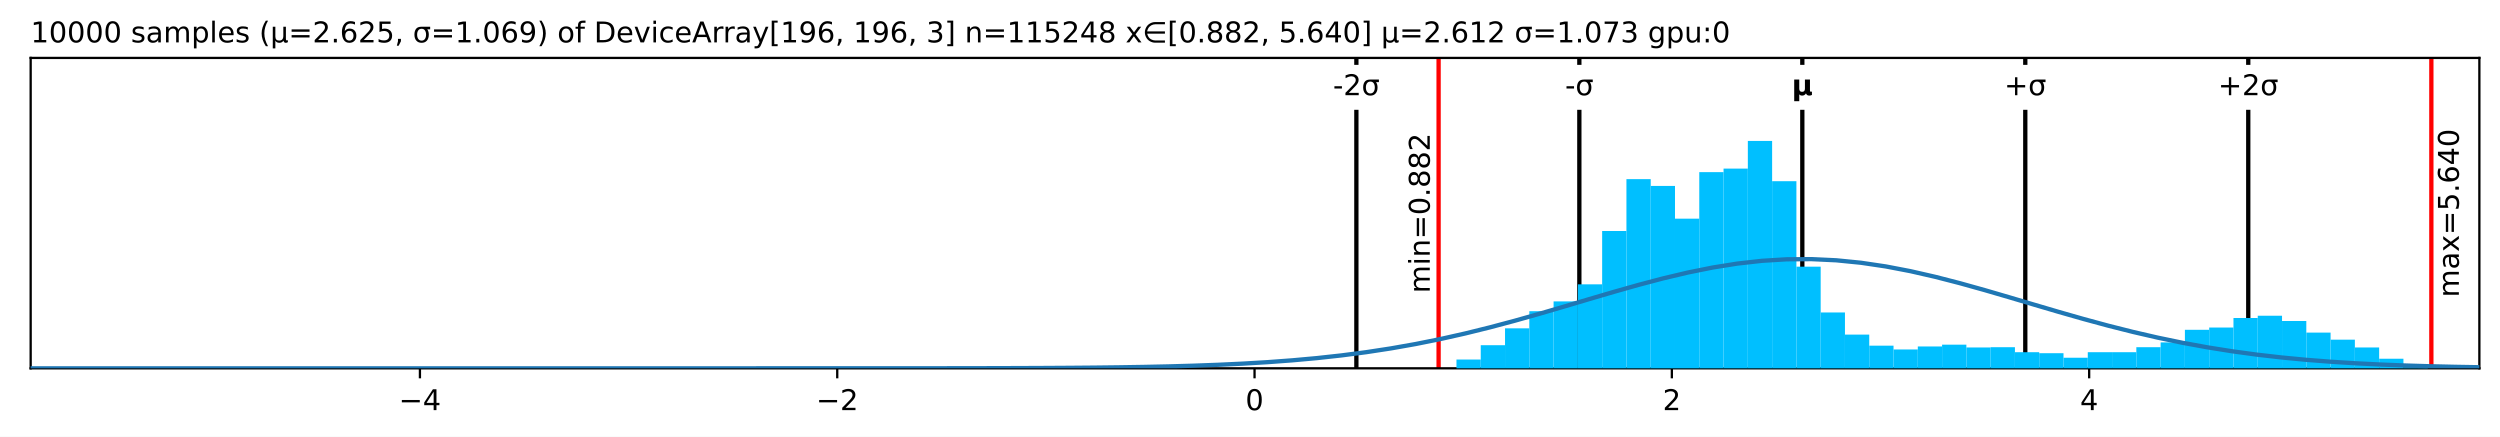
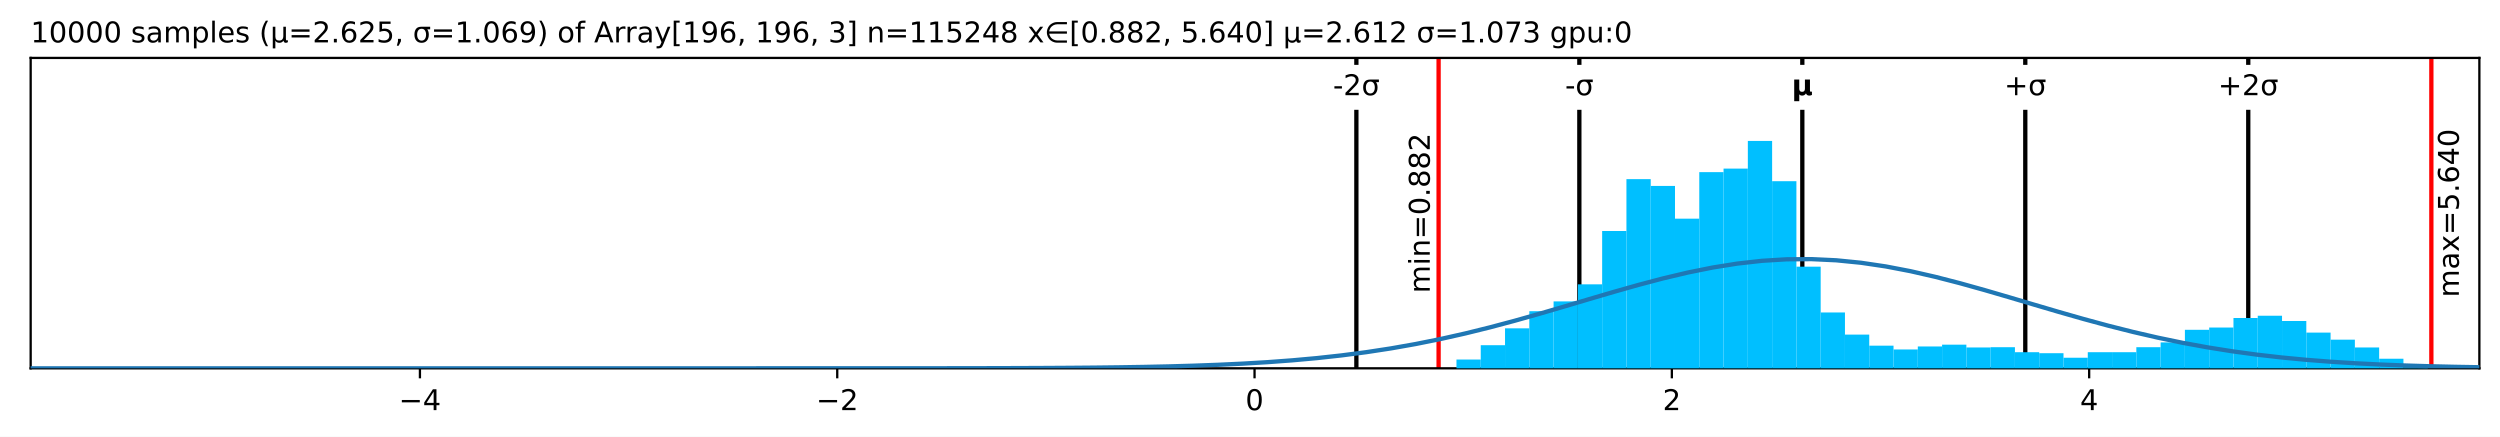
<svg xmlns="http://www.w3.org/2000/svg" xmlns:xlink="http://www.w3.org/1999/xlink" width="872.4pt" height="152.406pt" viewBox="0 0 872.4 152.406" version="1.1">
  <defs>
    <style type="text/css">*{stroke-linejoin: round; stroke-linecap: butt}</style>
  </defs>
  <g id="figure_1">
    <g id="patch_1">
      <path d="M 0 152.406  L 872.4 152.406  L 872.4 0  L 0 0  z " style="fill: #ffffff" />
    </g>
    <g id="axes_1">
      <g id="patch_2">
        <path d="M 10.7 128.528  L 865.2 128.528  L 865.2 20.214  L 10.7 20.214  z " style="fill: #ffffff" />
      </g>
      <g id="matplotlib.axis_1">
        <g id="xtick_1">
          <g id="line2d_1">
            <defs>
              <path id="m8f1de1206a" d="M 0 0  L 0 3.5  " style="stroke: #000000; stroke-width: 0.8" />
            </defs>
            <g>
              <use xlink:href="#m8f1de1206a" x="146.538" y="128.528" style="stroke: #000000; stroke-width: 0.8" />
            </g>
          </g>
          <g id="text_1">
            <g transform="translate(139.1668 143.1266) scale(0.1 -0.1)">
              <defs>
                <path id="DejaVuSans-2212" d="M 678 2272  L 4684 2272  L 4684 1741  L 678 1741  L 678 2272  z " transform="scale(0.015625)" />
                <path id="DejaVuSans-34" d="M 2419 4116  L 825 1625  L 2419 1625  L 2419 4116  z M 2253 4666  L 3047 4666  L 3047 1625  L 3713 1625  L 3713 1100  L 3047 1100  L 3047 0  L 2419 0  L 2419 1100  L 313 1100  L 313 1709  L 2253 4666  z " transform="scale(0.015625)" />
              </defs>
              <use xlink:href="#DejaVuSans-2212" />
              <use xlink:href="#DejaVuSans-34" x="83.789" />
            </g>
          </g>
        </g>
        <g id="xtick_2">
          <g id="line2d_2">
            <g>
              <use xlink:href="#m8f1de1206a" x="292.162" y="128.528" style="stroke: #000000; stroke-width: 0.8" />
            </g>
          </g>
          <g id="text_2">
            <g transform="translate(284.7906 143.1266) scale(0.1 -0.1)">
              <defs>
                <path id="DejaVuSans-32" d="M 1228 531  L 3431 531  L 3431 0  L 469 0  L 469 531  Q 828 903 1448 1529  Q 2069 2156 2228 2338  Q 2531 2678 2651 2914  Q 2772 3150 2772 3378  Q 2772 3750 2511 3984  Q 2250 4219 1831 4219  Q 1534 4219 1204 4116  Q 875 4013 500 3803  L 500 4441  Q 881 4594 1212 4672  Q 1544 4750 1819 4750  Q 2544 4750 2975 4387  Q 3406 4025 3406 3419  Q 3406 3131 3298 2873  Q 3191 2616 2906 2266  Q 2828 2175 2409 1742  Q 1991 1309 1228 531  z " transform="scale(0.015625)" />
              </defs>
              <use xlink:href="#DejaVuSans-2212" />
              <use xlink:href="#DejaVuSans-32" x="83.789" />
            </g>
          </g>
        </g>
        <g id="xtick_3">
          <g id="line2d_3">
            <g>
              <use xlink:href="#m8f1de1206a" x="437.785" y="128.528" style="stroke: #000000; stroke-width: 0.8" />
            </g>
          </g>
          <g id="text_3">
            <g transform="translate(434.6042 143.1266) scale(0.1 -0.1)">
              <defs>
                <path id="DejaVuSans-30" d="M 2034 4250  Q 1547 4250 1301 3770  Q 1056 3291 1056 2328  Q 1056 1369 1301 889  Q 1547 409 2034 409  Q 2525 409 2770 889  Q 3016 1369 3016 2328  Q 3016 3291 2770 3770  Q 2525 4250 2034 4250  z M 2034 4750  Q 2819 4750 3233 4129  Q 3647 3509 3647 2328  Q 3647 1150 3233 529  Q 2819 -91 2034 -91  Q 1250 -91 836 529  Q 422 1150 422 2328  Q 422 3509 836 4129  Q 1250 4750 2034 4750  z " transform="scale(0.015625)" />
              </defs>
              <use xlink:href="#DejaVuSans-30" />
            </g>
          </g>
        </g>
        <g id="xtick_4">
          <g id="line2d_4">
            <g>
              <use xlink:href="#m8f1de1206a" x="583.409" y="128.528" style="stroke: #000000; stroke-width: 0.8" />
            </g>
          </g>
          <g id="text_4">
            <g transform="translate(580.228 143.1266) scale(0.1 -0.1)">
              <use xlink:href="#DejaVuSans-32" />
            </g>
          </g>
        </g>
        <g id="xtick_5">
          <g id="line2d_5">
            <g>
              <use xlink:href="#m8f1de1206a" x="729.033" y="128.528" style="stroke: #000000; stroke-width: 0.8" />
            </g>
          </g>
          <g id="text_5">
            <g transform="translate(725.8518 143.1266) scale(0.1 -0.1)">
              <use xlink:href="#DejaVuSans-34" />
            </g>
          </g>
        </g>
      </g>
      <g id="matplotlib.axis_2" />
      <g id="line2d_6">
        <path d="M 473.319 128.528  L 473.319 20.214  " clip-path="url(#p793339dd19)" style="fill: none; stroke: #000000; stroke-width: 1.5; stroke-linecap: square" />
      </g>
      <g id="line2d_7">
        <path d="M 551.127 128.528  L 551.127 20.214  " clip-path="url(#p793339dd19)" style="fill: none; stroke: #000000; stroke-width: 1.5; stroke-linecap: square" />
      </g>
      <g id="line2d_8">
        <path d="M 628.935 128.528  L 628.935 20.214  " clip-path="url(#p793339dd19)" style="fill: none; stroke: #000000; stroke-width: 1.5; stroke-linecap: square" />
      </g>
      <g id="line2d_9">
        <path d="M 706.743 128.528  L 706.743 20.214  " clip-path="url(#p793339dd19)" style="fill: none; stroke: #000000; stroke-width: 1.5; stroke-linecap: square" />
      </g>
      <g id="line2d_10">
        <path d="M 784.551 128.528  L 784.551 20.214  " clip-path="url(#p793339dd19)" style="fill: none; stroke: #000000; stroke-width: 1.5; stroke-linecap: square" />
      </g>
      <g id="line2d_11">
        <path d="M 502.013 128.528  L 502.013 20.214  " clip-path="url(#p793339dd19)" style="fill: none; stroke: #ff0000; stroke-width: 1.5; stroke-linecap: square" />
      </g>
      <g id="line2d_12">
        <path d="M 848.445 128.528  L 848.445 20.214  " clip-path="url(#p793339dd19)" style="fill: none; stroke: #ff0000; stroke-width: 1.5; stroke-linecap: square" />
      </g>
      <g id="patch_3">
        <path d="M 10.7 128.528  L 10.7 20.214  " style="fill: none; stroke: #000000; stroke-width: 0.8; stroke-linejoin: miter; stroke-linecap: square" />
      </g>
      <g id="patch_4">
        <path d="M 865.2 128.528  L 865.2 20.214  " style="fill: none; stroke: #000000; stroke-width: 0.8; stroke-linejoin: miter; stroke-linecap: square" />
      </g>
      <g id="patch_5">
        <path d="M 10.7 128.528  L 865.2 128.528  " style="fill: none; stroke: #000000; stroke-width: 0.8; stroke-linejoin: miter; stroke-linecap: square" />
      </g>
      <g id="patch_6">
        <path d="M 10.7 20.214  L 865.2 20.214  " style="fill: none; stroke: #000000; stroke-width: 0.8; stroke-linejoin: miter; stroke-linecap: square" />
      </g>
      <g id="text_6">
        <g id="patch_7">
          <path d="M 501.013 102.303  L 501.013 46.439  Q 501.013 46.439 501.013 46.439  L 491.334 46.439  Q 491.334 46.439 491.334 46.439  L 491.334 102.303  Q 491.334 102.303 491.334 102.303  L 501.013 102.303  Q 501.013 102.303 501.013 102.303  z " style="fill: #ffffff" />
        </g>
        <g transform="translate(498.9329 102.3032) rotate(-90) scale(0.1 -0.1)">
          <defs>
            <path id="DejaVuSans-6d" d="M 3328 2828  Q 3544 3216 3844 3400  Q 4144 3584 4550 3584  Q 5097 3584 5394 3201  Q 5691 2819 5691 2113  L 5691 0  L 5113 0  L 5113 2094  Q 5113 2597 4934 2840  Q 4756 3084 4391 3084  Q 3944 3084 3684 2787  Q 3425 2491 3425 1978  L 3425 0  L 2847 0  L 2847 2094  Q 2847 2600 2669 2842  Q 2491 3084 2119 3084  Q 1678 3084 1418 2786  Q 1159 2488 1159 1978  L 1159 0  L 581 0  L 581 3500  L 1159 3500  L 1159 2956  Q 1356 3278 1631 3431  Q 1906 3584 2284 3584  Q 2666 3584 2933 3390  Q 3200 3197 3328 2828  z " transform="scale(0.015625)" />
            <path id="DejaVuSans-69" d="M 603 3500  L 1178 3500  L 1178 0  L 603 0  L 603 3500  z M 603 4863  L 1178 4863  L 1178 4134  L 603 4134  L 603 4863  z " transform="scale(0.015625)" />
            <path id="DejaVuSans-6e" d="M 3513 2113  L 3513 0  L 2938 0  L 2938 2094  Q 2938 2591 2744 2837  Q 2550 3084 2163 3084  Q 1697 3084 1428 2787  Q 1159 2491 1159 1978  L 1159 0  L 581 0  L 581 3500  L 1159 3500  L 1159 2956  Q 1366 3272 1645 3428  Q 1925 3584 2291 3584  Q 2894 3584 3203 3211  Q 3513 2838 3513 2113  z " transform="scale(0.015625)" />
            <path id="DejaVuSans-3d" d="M 678 2906  L 4684 2906  L 4684 2381  L 678 2381  L 678 2906  z M 678 1631  L 4684 1631  L 4684 1100  L 678 1100  L 678 1631  z " transform="scale(0.015625)" />
            <path id="DejaVuSans-2e" d="M 684 794  L 1344 794  L 1344 0  L 684 0  L 684 794  z " transform="scale(0.015625)" />
            <path id="DejaVuSans-38" d="M 2034 2216  Q 1584 2216 1326 1975  Q 1069 1734 1069 1313  Q 1069 891 1326 650  Q 1584 409 2034 409  Q 2484 409 2743 651  Q 3003 894 3003 1313  Q 3003 1734 2745 1975  Q 2488 2216 2034 2216  z M 1403 2484  Q 997 2584 770 2862  Q 544 3141 544 3541  Q 544 4100 942 4425  Q 1341 4750 2034 4750  Q 2731 4750 3128 4425  Q 3525 4100 3525 3541  Q 3525 3141 3298 2862  Q 3072 2584 2669 2484  Q 3125 2378 3379 2068  Q 3634 1759 3634 1313  Q 3634 634 3220 271  Q 2806 -91 2034 -91  Q 1263 -91 848 271  Q 434 634 434 1313  Q 434 1759 690 2068  Q 947 2378 1403 2484  z M 1172 3481  Q 1172 3119 1398 2916  Q 1625 2713 2034 2713  Q 2441 2713 2670 2916  Q 2900 3119 2900 3481  Q 2900 3844 2670 4047  Q 2441 4250 2034 4250  Q 1625 4250 1398 4047  Q 1172 3844 1172 3481  z " transform="scale(0.015625)" />
          </defs>
          <use xlink:href="#DejaVuSans-6d" />
          <use xlink:href="#DejaVuSans-69" x="97.412" />
          <use xlink:href="#DejaVuSans-6e" x="125.195" />
          <use xlink:href="#DejaVuSans-3d" x="188.574" />
          <use xlink:href="#DejaVuSans-30" x="272.363" />
          <use xlink:href="#DejaVuSans-2e" x="335.986" />
          <use xlink:href="#DejaVuSans-38" x="367.773" />
          <use xlink:href="#DejaVuSans-38" x="431.396" />
          <use xlink:href="#DejaVuSans-32" x="495.02" />
        </g>
      </g>
      <g id="text_7">
        <g id="patch_8">
          <path d="M 860.123 103.769  L 860.123 44.973  Q 860.123 44.973 860.123 44.973  L 850.445 44.973  Q 850.445 44.973 850.445 44.973  L 850.445 103.769  Q 850.445 103.769 850.445 103.769  L 860.123 103.769  Q 860.123 103.769 860.123 103.769  z " style="fill: #ffffff" />
        </g>
        <g transform="translate(858.0431 103.7688) rotate(-90) scale(0.1 -0.1)">
          <defs>
            <path id="DejaVuSans-61" d="M 2194 1759  Q 1497 1759 1228 1600  Q 959 1441 959 1056  Q 959 750 1161 570  Q 1363 391 1709 391  Q 2188 391 2477 730  Q 2766 1069 2766 1631  L 2766 1759  L 2194 1759  z M 3341 1997  L 3341 0  L 2766 0  L 2766 531  Q 2569 213 2275 61  Q 1981 -91 1556 -91  Q 1019 -91 701 211  Q 384 513 384 1019  Q 384 1609 779 1909  Q 1175 2209 1959 2209  L 2766 2209  L 2766 2266  Q 2766 2663 2505 2880  Q 2244 3097 1772 3097  Q 1472 3097 1187 3025  Q 903 2953 641 2809  L 641 3341  Q 956 3463 1253 3523  Q 1550 3584 1831 3584  Q 2591 3584 2966 3190  Q 3341 2797 3341 1997  z " transform="scale(0.015625)" />
            <path id="DejaVuSans-78" d="M 3513 3500  L 2247 1797  L 3578 0  L 2900 0  L 1881 1375  L 863 0  L 184 0  L 1544 1831  L 300 3500  L 978 3500  L 1906 2253  L 2834 3500  L 3513 3500  z " transform="scale(0.015625)" />
            <path id="DejaVuSans-35" d="M 691 4666  L 3169 4666  L 3169 4134  L 1269 4134  L 1269 2991  Q 1406 3038 1543 3061  Q 1681 3084 1819 3084  Q 2600 3084 3056 2656  Q 3513 2228 3513 1497  Q 3513 744 3044 326  Q 2575 -91 1722 -91  Q 1428 -91 1123 -41  Q 819 9 494 109  L 494 744  Q 775 591 1075 516  Q 1375 441 1709 441  Q 2250 441 2565 725  Q 2881 1009 2881 1497  Q 2881 1984 2565 2268  Q 2250 2553 1709 2553  Q 1456 2553 1204 2497  Q 953 2441 691 2322  L 691 4666  z " transform="scale(0.015625)" />
            <path id="DejaVuSans-36" d="M 2113 2584  Q 1688 2584 1439 2293  Q 1191 2003 1191 1497  Q 1191 994 1439 701  Q 1688 409 2113 409  Q 2538 409 2786 701  Q 3034 994 3034 1497  Q 3034 2003 2786 2293  Q 2538 2584 2113 2584  z M 3366 4563  L 3366 3988  Q 3128 4100 2886 4159  Q 2644 4219 2406 4219  Q 1781 4219 1451 3797  Q 1122 3375 1075 2522  Q 1259 2794 1537 2939  Q 1816 3084 2150 3084  Q 2853 3084 3261 2657  Q 3669 2231 3669 1497  Q 3669 778 3244 343  Q 2819 -91 2113 -91  Q 1303 -91 875 529  Q 447 1150 447 2328  Q 447 3434 972 4092  Q 1497 4750 2381 4750  Q 2619 4750 2861 4703  Q 3103 4656 3366 4563  z " transform="scale(0.015625)" />
          </defs>
          <use xlink:href="#DejaVuSans-6d" />
          <use xlink:href="#DejaVuSans-61" x="97.412" />
          <use xlink:href="#DejaVuSans-78" x="158.691" />
          <use xlink:href="#DejaVuSans-3d" x="217.871" />
          <use xlink:href="#DejaVuSans-35" x="301.66" />
          <use xlink:href="#DejaVuSans-2e" x="365.283" />
          <use xlink:href="#DejaVuSans-36" x="397.07" />
          <use xlink:href="#DejaVuSans-34" x="460.693" />
          <use xlink:href="#DejaVuSans-30" x="524.316" />
        </g>
      </g>
      <g id="text_8">
        <g transform="translate(10.7 14.79844) scale(0.1 -0.1)">
          <defs>
            <path id="DejaVuSans-31" d="M 794 531  L 1825 531  L 1825 4091  L 703 3866  L 703 4441  L 1819 4666  L 2450 4666  L 2450 531  L 3481 531  L 3481 0  L 794 0  L 794 531  z " transform="scale(0.015625)" />
            <path id="DejaVuSans-20" transform="scale(0.015625)" />
            <path id="DejaVuSans-73" d="M 2834 3397  L 2834 2853  Q 2591 2978 2328 3040  Q 2066 3103 1784 3103  Q 1356 3103 1142 2972  Q 928 2841 928 2578  Q 928 2378 1081 2264  Q 1234 2150 1697 2047  L 1894 2003  Q 2506 1872 2764 1633  Q 3022 1394 3022 966  Q 3022 478 2636 193  Q 2250 -91 1575 -91  Q 1294 -91 989 -36  Q 684 19 347 128  L 347 722  Q 666 556 975 473  Q 1284 391 1588 391  Q 1994 391 2212 530  Q 2431 669 2431 922  Q 2431 1156 2273 1281  Q 2116 1406 1581 1522  L 1381 1569  Q 847 1681 609 1914  Q 372 2147 372 2553  Q 372 3047 722 3315  Q 1072 3584 1716 3584  Q 2034 3584 2315 3537  Q 2597 3491 2834 3397  z " transform="scale(0.015625)" />
            <path id="DejaVuSans-70" d="M 1159 525  L 1159 -1331  L 581 -1331  L 581 3500  L 1159 3500  L 1159 2969  Q 1341 3281 1617 3432  Q 1894 3584 2278 3584  Q 2916 3584 3314 3078  Q 3713 2572 3713 1747  Q 3713 922 3314 415  Q 2916 -91 2278 -91  Q 1894 -91 1617 61  Q 1341 213 1159 525  z M 3116 1747  Q 3116 2381 2855 2742  Q 2594 3103 2138 3103  Q 1681 3103 1420 2742  Q 1159 2381 1159 1747  Q 1159 1113 1420 752  Q 1681 391 2138 391  Q 2594 391 2855 752  Q 3116 1113 3116 1747  z " transform="scale(0.015625)" />
            <path id="DejaVuSans-6c" d="M 603 4863  L 1178 4863  L 1178 0  L 603 0  L 603 4863  z " transform="scale(0.015625)" />
            <path id="DejaVuSans-65" d="M 3597 1894  L 3597 1613  L 953 1613  Q 991 1019 1311 708  Q 1631 397 2203 397  Q 2534 397 2845 478  Q 3156 559 3463 722  L 3463 178  Q 3153 47 2828 -22  Q 2503 -91 2169 -91  Q 1331 -91 842 396  Q 353 884 353 1716  Q 353 2575 817 3079  Q 1281 3584 2069 3584  Q 2775 3584 3186 3129  Q 3597 2675 3597 1894  z M 3022 2063  Q 3016 2534 2758 2815  Q 2500 3097 2075 3097  Q 1594 3097 1305 2825  Q 1016 2553 972 2059  L 3022 2063  z " transform="scale(0.015625)" />
            <path id="DejaVuSans-28" d="M 1984 4856  Q 1566 4138 1362 3434  Q 1159 2731 1159 2009  Q 1159 1288 1364 580  Q 1569 -128 1984 -844  L 1484 -844  Q 1016 -109 783 600  Q 550 1309 550 2009  Q 550 2706 781 3412  Q 1013 4119 1484 4856  L 1984 4856  z " transform="scale(0.015625)" />
            <path id="DejaVuSans-3bc" d="M 544 -1331  L 544 3500  L 1119 3500  L 1119 1325  Q 1119 872 1334 640  Q 1550 409 1972 409  Q 2434 409 2667 671  Q 2900 934 2900 1459  L 2900 3500  L 3475 3500  L 3475 806  Q 3475 619 3529 530  Q 3584 441 3700 441  Q 3728 441 3778 458  Q 3828 475 3916 513  L 3916 50  Q 3788 -22 3673 -56  Q 3559 -91 3450 -91  Q 3234 -91 3106 31  Q 2978 153 2931 403  Q 2775 156 2548 32  Q 2322 -91 2016 -91  Q 1697 -91 1473 31  Q 1250 153 1119 397  L 1119 -1331  L 544 -1331  z " transform="scale(0.015625)" />
            <path id="DejaVuSans-2c" d="M 750 794  L 1409 794  L 1409 256  L 897 -744  L 494 -744  L 750 256  L 750 794  z " transform="scale(0.015625)" />
            <path id="DejaVuSans-3c3" d="M 1959 3044  Q 1484 3044 1228 2700  Q 959 2341 959 1747  Q 959 1119 1226 758  Q 1494 397 1959 397  Q 2419 397 2687 759  Q 2956 1122 2956 1747  Q 2956 2319 2688 2700  Q 2441 3044 1959 3044  z M 1959 3500  L 3869 3500  L 3869 2925  L 3225 2925  Q 3566 2438 3566 1747  Q 3566 888 3138 400  Q 2709 -91 1959 -91  Q 1206 -91 781 400  Q 353 888 353 1747  Q 353 2613 781 3097  Q 1134 3500 1959 3500  z " transform="scale(0.015625)" />
            <path id="DejaVuSans-39" d="M 703 97  L 703 672  Q 941 559 1184 500  Q 1428 441 1663 441  Q 2288 441 2617 861  Q 2947 1281 2994 2138  Q 2813 1869 2534 1725  Q 2256 1581 1919 1581  Q 1219 1581 811 2004  Q 403 2428 403 3163  Q 403 3881 828 4315  Q 1253 4750 1959 4750  Q 2769 4750 3195 4129  Q 3622 3509 3622 2328  Q 3622 1225 3098 567  Q 2575 -91 1691 -91  Q 1453 -91 1209 -44  Q 966 3 703 97  z M 1959 2075  Q 2384 2075 2632 2365  Q 2881 2656 2881 3163  Q 2881 3666 2632 3958  Q 2384 4250 1959 4250  Q 1534 4250 1286 3958  Q 1038 3666 1038 3163  Q 1038 2656 1286 2365  Q 1534 2075 1959 2075  z " transform="scale(0.015625)" />
            <path id="DejaVuSans-29" d="M 513 4856  L 1013 4856  Q 1481 4119 1714 3412  Q 1947 2706 1947 2009  Q 1947 1309 1714 600  Q 1481 -109 1013 -844  L 513 -844  Q 928 -128 1133 580  Q 1338 1288 1338 2009  Q 1338 2731 1133 3434  Q 928 4138 513 4856  z " transform="scale(0.015625)" />
            <path id="DejaVuSans-6f" d="M 1959 3097  Q 1497 3097 1228 2736  Q 959 2375 959 1747  Q 959 1119 1226 758  Q 1494 397 1959 397  Q 2419 397 2687 759  Q 2956 1122 2956 1747  Q 2956 2369 2687 2733  Q 2419 3097 1959 3097  z M 1959 3584  Q 2709 3584 3137 3096  Q 3566 2609 3566 1747  Q 3566 888 3137 398  Q 2709 -91 1959 -91  Q 1206 -91 779 398  Q 353 888 353 1747  Q 353 2609 779 3096  Q 1206 3584 1959 3584  z " transform="scale(0.015625)" />
            <path id="DejaVuSans-66" d="M 2375 4863  L 2375 4384  L 1825 4384  Q 1516 4384 1395 4259  Q 1275 4134 1275 3809  L 1275 3500  L 2222 3500  L 2222 3053  L 1275 3053  L 1275 0  L 697 0  L 697 3053  L 147 3053  L 147 3500  L 697 3500  L 697 3744  Q 697 4328 969 4595  Q 1241 4863 1831 4863  L 2375 4863  z " transform="scale(0.015625)" />
-             <path id="DejaVuSans-44" d="M 1259 4147  L 1259 519  L 2022 519  Q 2988 519 3436 956  Q 3884 1394 3884 2338  Q 3884 3275 3436 3711  Q 2988 4147 2022 4147  L 1259 4147  z M 628 4666  L 1925 4666  Q 3281 4666 3915 4102  Q 4550 3538 4550 2338  Q 4550 1131 3912 565  Q 3275 0 1925 0  L 628 0  L 628 4666  z " transform="scale(0.015625)" />
-             <path id="DejaVuSans-76" d="M 191 3500  L 800 3500  L 1894 563  L 2988 3500  L 3597 3500  L 2284 0  L 1503 0  L 191 3500  z " transform="scale(0.015625)" />
-             <path id="DejaVuSans-63" d="M 3122 3366  L 3122 2828  Q 2878 2963 2633 3030  Q 2388 3097 2138 3097  Q 1578 3097 1268 2742  Q 959 2388 959 1747  Q 959 1106 1268 751  Q 1578 397 2138 397  Q 2388 397 2633 464  Q 2878 531 3122 666  L 3122 134  Q 2881 22 2623 -34  Q 2366 -91 2075 -91  Q 1284 -91 818 406  Q 353 903 353 1747  Q 353 2603 823 3093  Q 1294 3584 2113 3584  Q 2378 3584 2631 3529  Q 2884 3475 3122 3366  z " transform="scale(0.015625)" />
            <path id="DejaVuSans-41" d="M 2188 4044  L 1331 1722  L 3047 1722  L 2188 4044  z M 1831 4666  L 2547 4666  L 4325 0  L 3669 0  L 3244 1197  L 1141 1197  L 716 0  L 50 0  L 1831 4666  z " transform="scale(0.015625)" />
            <path id="DejaVuSans-72" d="M 2631 2963  Q 2534 3019 2420 3045  Q 2306 3072 2169 3072  Q 1681 3072 1420 2755  Q 1159 2438 1159 1844  L 1159 0  L 581 0  L 581 3500  L 1159 3500  L 1159 2956  Q 1341 3275 1631 3429  Q 1922 3584 2338 3584  Q 2397 3584 2469 3576  Q 2541 3569 2628 3553  L 2631 2963  z " transform="scale(0.015625)" />
            <path id="DejaVuSans-79" d="M 2059 -325  Q 1816 -950 1584 -1140  Q 1353 -1331 966 -1331  L 506 -1331  L 506 -850  L 844 -850  Q 1081 -850 1212 -737  Q 1344 -625 1503 -206  L 1606 56  L 191 3500  L 800 3500  L 1894 763  L 2988 3500  L 3597 3500  L 2059 -325  z " transform="scale(0.015625)" />
            <path id="DejaVuSans-5b" d="M 550 4863  L 1875 4863  L 1875 4416  L 1125 4416  L 1125 -397  L 1875 -397  L 1875 -844  L 550 -844  L 550 4863  z " transform="scale(0.015625)" />
            <path id="DejaVuSans-33" d="M 2597 2516  Q 3050 2419 3304 2112  Q 3559 1806 3559 1356  Q 3559 666 3084 287  Q 2609 -91 1734 -91  Q 1441 -91 1130 -33  Q 819 25 488 141  L 488 750  Q 750 597 1062 519  Q 1375 441 1716 441  Q 2309 441 2620 675  Q 2931 909 2931 1356  Q 2931 1769 2642 2001  Q 2353 2234 1838 2234  L 1294 2234  L 1294 2753  L 1863 2753  Q 2328 2753 2575 2939  Q 2822 3125 2822 3475  Q 2822 3834 2567 4026  Q 2313 4219 1838 4219  Q 1578 4219 1281 4162  Q 984 4106 628 3988  L 628 4550  Q 988 4650 1302 4700  Q 1616 4750 1894 4750  Q 2613 4750 3031 4423  Q 3450 4097 3450 3541  Q 3450 3153 3228 2886  Q 3006 2619 2597 2516  z " transform="scale(0.015625)" />
            <path id="DejaVuSans-5d" d="M 1947 4863  L 1947 -844  L 622 -844  L 622 -397  L 1369 -397  L 1369 4416  L 622 4416  L 622 4863  L 1947 4863  z " transform="scale(0.015625)" />
            <path id="DejaVuSans-2208" d="M 1072 1959  Q 1094 1728 1291 1353  Q 1522 919 1959 675  Q 2388 438 2850 434  L 5028 434  L 5028 -63  L 2850 -63  Q 2250 -63 1695 246  Q 1141 556 844 1106  Q 547 1656 547 2241  Q 547 2819 844 3369  Q 1141 3919 1695 4231  Q 2250 4544 2850 4544  L 5028 4544  L 5028 4047  L 2850 4047  Q 2388 4044 1959 3803  Q 1525 3556 1291 3125  Q 1091 2750 1063 2459  L 5028 2459  L 5028 1959  L 1072 1959  z " transform="scale(0.015625)" />
            <path id="DejaVuSans-37" d="M 525 4666  L 3525 4666  L 3525 4397  L 1831 0  L 1172 0  L 2766 4134  L 525 4134  L 525 4666  z " transform="scale(0.015625)" />
            <path id="DejaVuSans-67" d="M 2906 1791  Q 2906 2416 2648 2759  Q 2391 3103 1925 3103  Q 1463 3103 1205 2759  Q 947 2416 947 1791  Q 947 1169 1205 825  Q 1463 481 1925 481  Q 2391 481 2648 825  Q 2906 1169 2906 1791  z M 3481 434  Q 3481 -459 3084 -895  Q 2688 -1331 1869 -1331  Q 1566 -1331 1297 -1286  Q 1028 -1241 775 -1147  L 775 -588  Q 1028 -725 1275 -790  Q 1522 -856 1778 -856  Q 2344 -856 2625 -561  Q 2906 -266 2906 331  L 2906 616  Q 2728 306 2450 153  Q 2172 0 1784 0  Q 1141 0 747 490  Q 353 981 353 1791  Q 353 2603 747 3093  Q 1141 3584 1784 3584  Q 2172 3584 2450 3431  Q 2728 3278 2906 2969  L 2906 3500  L 3481 3500  L 3481 434  z " transform="scale(0.015625)" />
            <path id="DejaVuSans-75" d="M 544 1381  L 544 3500  L 1119 3500  L 1119 1403  Q 1119 906 1312 657  Q 1506 409 1894 409  Q 2359 409 2629 706  Q 2900 1003 2900 1516  L 2900 3500  L 3475 3500  L 3475 0  L 2900 0  L 2900 538  Q 2691 219 2414 64  Q 2138 -91 1772 -91  Q 1169 -91 856 284  Q 544 659 544 1381  z M 1991 3584  L 1991 3584  z " transform="scale(0.015625)" />
            <path id="DejaVuSans-3a" d="M 750 794  L 1409 794  L 1409 0  L 750 0  L 750 794  z M 750 3309  L 1409 3309  L 1409 2516  L 750 2516  L 750 3309  z " transform="scale(0.015625)" />
          </defs>
          <use xlink:href="#DejaVuSans-31" />
          <use xlink:href="#DejaVuSans-30" x="63.623" />
          <use xlink:href="#DejaVuSans-30" x="127.246" />
          <use xlink:href="#DejaVuSans-30" x="190.869" />
          <use xlink:href="#DejaVuSans-30" x="254.492" />
          <use xlink:href="#DejaVuSans-20" x="318.115" />
          <use xlink:href="#DejaVuSans-73" x="349.902" />
          <use xlink:href="#DejaVuSans-61" x="402.002" />
          <use xlink:href="#DejaVuSans-6d" x="463.281" />
          <use xlink:href="#DejaVuSans-70" x="560.693" />
          <use xlink:href="#DejaVuSans-6c" x="624.17" />
          <use xlink:href="#DejaVuSans-65" x="651.953" />
          <use xlink:href="#DejaVuSans-73" x="713.477" />
          <use xlink:href="#DejaVuSans-20" x="765.576" />
          <use xlink:href="#DejaVuSans-28" x="797.363" />
          <use xlink:href="#DejaVuSans-3bc" x="836.377" />
          <use xlink:href="#DejaVuSans-3d" x="900" />
          <use xlink:href="#DejaVuSans-32" x="983.789" />
          <use xlink:href="#DejaVuSans-2e" x="1047.412" />
          <use xlink:href="#DejaVuSans-36" x="1079.199" />
          <use xlink:href="#DejaVuSans-32" x="1142.822" />
          <use xlink:href="#DejaVuSans-35" x="1206.445" />
          <use xlink:href="#DejaVuSans-2c" x="1270.068" />
          <use xlink:href="#DejaVuSans-20" x="1301.855" />
          <use xlink:href="#DejaVuSans-3c3" x="1333.643" />
          <use xlink:href="#DejaVuSans-3d" x="1397.021" />
          <use xlink:href="#DejaVuSans-31" x="1480.811" />
          <use xlink:href="#DejaVuSans-2e" x="1544.434" />
          <use xlink:href="#DejaVuSans-30" x="1576.221" />
          <use xlink:href="#DejaVuSans-36" x="1639.844" />
          <use xlink:href="#DejaVuSans-39" x="1703.467" />
          <use xlink:href="#DejaVuSans-29" x="1767.09" />
          <use xlink:href="#DejaVuSans-20" x="1806.104" />
          <use xlink:href="#DejaVuSans-6f" x="1837.891" />
          <use xlink:href="#DejaVuSans-66" x="1899.072" />
          <use xlink:href="#DejaVuSans-20" x="1934.277" />
-           <use xlink:href="#DejaVuSans-44" x="1966.064" />
-           <use xlink:href="#DejaVuSans-65" x="2043.066" />
-           <use xlink:href="#DejaVuSans-76" x="2104.59" />
-           <use xlink:href="#DejaVuSans-69" x="2163.77" />
-           <use xlink:href="#DejaVuSans-63" x="2191.553" />
-           <use xlink:href="#DejaVuSans-65" x="2246.533" />
-           <use xlink:href="#DejaVuSans-41" x="2308.057" />
-           <use xlink:href="#DejaVuSans-72" x="2376.465" />
-           <use xlink:href="#DejaVuSans-72" x="2415.828" />
-           <use xlink:href="#DejaVuSans-61" x="2456.941" />
-           <use xlink:href="#DejaVuSans-79" x="2518.221" />
-           <use xlink:href="#DejaVuSans-5b" x="2577.4" />
-           <use xlink:href="#DejaVuSans-31" x="2616.414" />
-           <use xlink:href="#DejaVuSans-39" x="2680.037" />
-           <use xlink:href="#DejaVuSans-36" x="2743.66" />
-           <use xlink:href="#DejaVuSans-2c" x="2807.283" />
-           <use xlink:href="#DejaVuSans-20" x="2839.07" />
-           <use xlink:href="#DejaVuSans-31" x="2870.857" />
-           <use xlink:href="#DejaVuSans-39" x="2934.48" />
-           <use xlink:href="#DejaVuSans-36" x="2998.104" />
-           <use xlink:href="#DejaVuSans-2c" x="3061.727" />
-           <use xlink:href="#DejaVuSans-20" x="3093.514" />
-           <use xlink:href="#DejaVuSans-33" x="3125.301" />
-           <use xlink:href="#DejaVuSans-5d" x="3188.924" />
-           <use xlink:href="#DejaVuSans-20" x="3227.938" />
-           <use xlink:href="#DejaVuSans-6e" x="3259.725" />
-           <use xlink:href="#DejaVuSans-3d" x="3323.104" />
-           <use xlink:href="#DejaVuSans-31" x="3406.893" />
-           <use xlink:href="#DejaVuSans-31" x="3470.516" />
-           <use xlink:href="#DejaVuSans-35" x="3534.139" />
-           <use xlink:href="#DejaVuSans-32" x="3597.762" />
-           <use xlink:href="#DejaVuSans-34" x="3661.385" />
-           <use xlink:href="#DejaVuSans-38" x="3725.008" />
-           <use xlink:href="#DejaVuSans-20" x="3788.631" />
-           <use xlink:href="#DejaVuSans-78" x="3820.418" />
-           <use xlink:href="#DejaVuSans-2208" x="3879.598" />
-           <use xlink:href="#DejaVuSans-5b" x="3966.707" />
-           <use xlink:href="#DejaVuSans-30" x="4005.721" />
-           <use xlink:href="#DejaVuSans-2e" x="4069.344" />
-           <use xlink:href="#DejaVuSans-38" x="4101.131" />
-           <use xlink:href="#DejaVuSans-38" x="4164.754" />
-           <use xlink:href="#DejaVuSans-32" x="4228.377" />
-           <use xlink:href="#DejaVuSans-2c" x="4292" />
-           <use xlink:href="#DejaVuSans-20" x="4323.787" />
-           <use xlink:href="#DejaVuSans-35" x="4355.574" />
-           <use xlink:href="#DejaVuSans-2e" x="4419.197" />
-           <use xlink:href="#DejaVuSans-36" x="4450.984" />
-           <use xlink:href="#DejaVuSans-34" x="4514.607" />
-           <use xlink:href="#DejaVuSans-30" x="4578.23" />
-           <use xlink:href="#DejaVuSans-5d" x="4641.854" />
-           <use xlink:href="#DejaVuSans-20" x="4680.867" />
-           <use xlink:href="#DejaVuSans-3bc" x="4712.654" />
-           <use xlink:href="#DejaVuSans-3d" x="4776.277" />
-           <use xlink:href="#DejaVuSans-32" x="4860.066" />
-           <use xlink:href="#DejaVuSans-2e" x="4923.689" />
-           <use xlink:href="#DejaVuSans-36" x="4955.477" />
-           <use xlink:href="#DejaVuSans-31" x="5019.1" />
-           <use xlink:href="#DejaVuSans-32" x="5082.723" />
-           <use xlink:href="#DejaVuSans-20" x="5146.346" />
-           <use xlink:href="#DejaVuSans-3c3" x="5178.133" />
-           <use xlink:href="#DejaVuSans-3d" x="5241.512" />
-           <use xlink:href="#DejaVuSans-31" x="5325.301" />
-           <use xlink:href="#DejaVuSans-2e" x="5388.924" />
-           <use xlink:href="#DejaVuSans-30" x="5420.711" />
-           <use xlink:href="#DejaVuSans-37" x="5484.334" />
-           <use xlink:href="#DejaVuSans-33" x="5547.957" />
-           <use xlink:href="#DejaVuSans-20" x="5611.58" />
-           <use xlink:href="#DejaVuSans-67" x="5643.367" />
-           <use xlink:href="#DejaVuSans-70" x="5706.844" />
-           <use xlink:href="#DejaVuSans-75" x="5770.32" />
-           <use xlink:href="#DejaVuSans-3a" x="5833.699" />
-           <use xlink:href="#DejaVuSans-30" x="5867.391" />
+           <use xlink:href="#DejaVuSans-41" x="1966.064" />
+           <use xlink:href="#DejaVuSans-72" x="2034.473" />
+           <use xlink:href="#DejaVuSans-72" x="2073.836" />
+           <use xlink:href="#DejaVuSans-61" x="2114.949" />
+           <use xlink:href="#DejaVuSans-79" x="2176.229" />
+           <use xlink:href="#DejaVuSans-5b" x="2235.408" />
+           <use xlink:href="#DejaVuSans-31" x="2274.422" />
+           <use xlink:href="#DejaVuSans-39" x="2338.045" />
+           <use xlink:href="#DejaVuSans-36" x="2401.668" />
+           <use xlink:href="#DejaVuSans-2c" x="2465.291" />
+           <use xlink:href="#DejaVuSans-20" x="2497.078" />
+           <use xlink:href="#DejaVuSans-31" x="2528.865" />
+           <use xlink:href="#DejaVuSans-39" x="2592.488" />
+           <use xlink:href="#DejaVuSans-36" x="2656.111" />
+           <use xlink:href="#DejaVuSans-2c" x="2719.734" />
+           <use xlink:href="#DejaVuSans-20" x="2751.521" />
+           <use xlink:href="#DejaVuSans-33" x="2783.309" />
+           <use xlink:href="#DejaVuSans-5d" x="2846.932" />
+           <use xlink:href="#DejaVuSans-20" x="2885.945" />
+           <use xlink:href="#DejaVuSans-6e" x="2917.732" />
+           <use xlink:href="#DejaVuSans-3d" x="2981.111" />
+           <use xlink:href="#DejaVuSans-31" x="3064.9" />
+           <use xlink:href="#DejaVuSans-31" x="3128.523" />
+           <use xlink:href="#DejaVuSans-35" x="3192.146" />
+           <use xlink:href="#DejaVuSans-32" x="3255.77" />
+           <use xlink:href="#DejaVuSans-34" x="3319.393" />
+           <use xlink:href="#DejaVuSans-38" x="3383.016" />
+           <use xlink:href="#DejaVuSans-20" x="3446.639" />
+           <use xlink:href="#DejaVuSans-78" x="3478.426" />
+           <use xlink:href="#DejaVuSans-2208" x="3537.605" />
+           <use xlink:href="#DejaVuSans-5b" x="3624.715" />
+           <use xlink:href="#DejaVuSans-30" x="3663.729" />
+           <use xlink:href="#DejaVuSans-2e" x="3727.352" />
+           <use xlink:href="#DejaVuSans-38" x="3759.139" />
+           <use xlink:href="#DejaVuSans-38" x="3822.762" />
+           <use xlink:href="#DejaVuSans-32" x="3886.385" />
+           <use xlink:href="#DejaVuSans-2c" x="3950.008" />
+           <use xlink:href="#DejaVuSans-20" x="3981.795" />
+           <use xlink:href="#DejaVuSans-35" x="4013.582" />
+           <use xlink:href="#DejaVuSans-2e" x="4077.205" />
+           <use xlink:href="#DejaVuSans-36" x="4108.992" />
+           <use xlink:href="#DejaVuSans-34" x="4172.615" />
+           <use xlink:href="#DejaVuSans-30" x="4236.238" />
+           <use xlink:href="#DejaVuSans-5d" x="4299.861" />
+           <use xlink:href="#DejaVuSans-20" x="4338.875" />
+           <use xlink:href="#DejaVuSans-3bc" x="4370.662" />
+           <use xlink:href="#DejaVuSans-3d" x="4434.285" />
+           <use xlink:href="#DejaVuSans-32" x="4518.074" />
+           <use xlink:href="#DejaVuSans-2e" x="4581.697" />
+           <use xlink:href="#DejaVuSans-36" x="4613.484" />
+           <use xlink:href="#DejaVuSans-31" x="4677.107" />
+           <use xlink:href="#DejaVuSans-32" x="4740.73" />
+           <use xlink:href="#DejaVuSans-20" x="4804.354" />
+           <use xlink:href="#DejaVuSans-3c3" x="4836.141" />
+           <use xlink:href="#DejaVuSans-3d" x="4899.52" />
+           <use xlink:href="#DejaVuSans-31" x="4983.309" />
+           <use xlink:href="#DejaVuSans-2e" x="5046.932" />
+           <use xlink:href="#DejaVuSans-30" x="5078.719" />
+           <use xlink:href="#DejaVuSans-37" x="5142.342" />
+           <use xlink:href="#DejaVuSans-33" x="5205.965" />
+           <use xlink:href="#DejaVuSans-20" x="5269.588" />
+           <use xlink:href="#DejaVuSans-67" x="5301.375" />
+           <use xlink:href="#DejaVuSans-70" x="5364.852" />
+           <use xlink:href="#DejaVuSans-75" x="5428.328" />
+           <use xlink:href="#DejaVuSans-3a" x="5491.707" />
+           <use xlink:href="#DejaVuSans-30" x="5525.398" />
        </g>
      </g>
      <g id="patch_9">
        <path d="M 508.247 128.528  L 516.72 128.528  L 516.72 125.456  L 508.247 125.456  z " clip-path="url(#p793339dd19)" style="fill: #00bfff" />
      </g>
      <g id="patch_10">
        <path d="M 516.72 128.528  L 525.193 128.528  L 525.193 120.453  L 516.72 120.453  z " clip-path="url(#p793339dd19)" style="fill: #00bfff" />
      </g>
      <g id="patch_11">
        <path d="M 525.193 128.528  L 533.667 128.528  L 533.667 114.572  L 525.193 114.572  z " clip-path="url(#p793339dd19)" style="fill: #00bfff" />
      </g>
      <g id="patch_12">
        <path d="M 533.667 128.528  L 542.14 128.528  L 542.14 108.603  L 533.667 108.603  z " clip-path="url(#p793339dd19)" style="fill: #00bfff" />
      </g>
      <g id="patch_13">
        <path d="M 542.14 128.528  L 550.613 128.528  L 550.613 105.179  L 542.14 105.179  z " clip-path="url(#p793339dd19)" style="fill: #00bfff" />
      </g>
      <g id="patch_14">
        <path d="M 550.613 128.528  L 559.086 128.528  L 559.086 99.21  L 550.613 99.21  z " clip-path="url(#p793339dd19)" style="fill: #00bfff" />
      </g>
      <g id="patch_15">
        <path d="M 559.086 128.528  L 567.56 128.528  L 567.56 80.602  L 559.086 80.602  z " clip-path="url(#p793339dd19)" style="fill: #00bfff" />
      </g>
      <g id="patch_16">
        <path d="M 567.56 128.528  L 576.033 128.528  L 576.033 62.519  L 567.56 62.519  z " clip-path="url(#p793339dd19)" style="fill: #00bfff" />
      </g>
      <g id="patch_17">
        <path d="M 576.033 128.528  L 584.506 128.528  L 584.506 64.889  L 576.033 64.889  z " clip-path="url(#p793339dd19)" style="fill: #00bfff" />
      </g>
      <g id="patch_18">
        <path d="M 584.506 128.528  L 592.979 128.528  L 592.979 76.3  L 584.506 76.3  z " clip-path="url(#p793339dd19)" style="fill: #00bfff" />
      </g>
      <g id="patch_19">
        <path d="M 592.979 128.528  L 601.452 128.528  L 601.452 60.062  L 592.979 60.062  z " clip-path="url(#p793339dd19)" style="fill: #00bfff" />
      </g>
      <g id="patch_20">
        <path d="M 601.452 128.528  L 609.926 128.528  L 609.926 58.833  L 601.452 58.833  z " clip-path="url(#p793339dd19)" style="fill: #00bfff" />
      </g>
      <g id="patch_21">
        <path d="M 609.926 128.528  L 618.399 128.528  L 618.399 49.177  L 609.926 49.177  z " clip-path="url(#p793339dd19)" style="fill: #00bfff" />
      </g>
      <g id="patch_22">
        <path d="M 618.399 128.528  L 626.872 128.528  L 626.872 63.222  L 618.399 63.222  z " clip-path="url(#p793339dd19)" style="fill: #00bfff" />
      </g>
      <g id="patch_23">
        <path d="M 626.872 128.528  L 635.345 128.528  L 635.345 93.066  L 626.872 93.066  z " clip-path="url(#p793339dd19)" style="fill: #00bfff" />
      </g>
      <g id="patch_24">
        <path d="M 635.345 128.528  L 643.818 128.528  L 643.818 109.041  L 635.345 109.041  z " clip-path="url(#p793339dd19)" style="fill: #00bfff" />
      </g>
      <g id="patch_25">
        <path d="M 643.818 128.528  L 652.292 128.528  L 652.292 116.766  L 643.818 116.766  z " clip-path="url(#p793339dd19)" style="fill: #00bfff" />
      </g>
      <g id="patch_26">
        <path d="M 652.292 128.528  L 660.765 128.528  L 660.765 120.628  L 652.292 120.628  z " clip-path="url(#p793339dd19)" style="fill: #00bfff" />
      </g>
      <g id="patch_27">
        <path d="M 660.765 128.528  L 669.238 128.528  L 669.238 121.945  L 660.765 121.945  z " clip-path="url(#p793339dd19)" style="fill: #00bfff" />
      </g>
      <g id="patch_28">
        <path d="M 669.238 128.528  L 677.711 128.528  L 677.711 120.891  L 669.238 120.891  z " clip-path="url(#p793339dd19)" style="fill: #00bfff" />
      </g>
      <g id="patch_29">
        <path d="M 677.711 128.528  L 686.185 128.528  L 686.185 120.277  L 677.711 120.277  z " clip-path="url(#p793339dd19)" style="fill: #00bfff" />
      </g>
      <g id="patch_30">
        <path d="M 686.185 128.528  L 694.658 128.528  L 694.658 121.243  L 686.185 121.243  z " clip-path="url(#p793339dd19)" style="fill: #00bfff" />
      </g>
      <g id="patch_31">
        <path d="M 694.658 128.528  L 703.131 128.528  L 703.131 121.155  L 694.658 121.155  z " clip-path="url(#p793339dd19)" style="fill: #00bfff" />
      </g>
      <g id="patch_32">
        <path d="M 703.131 128.528  L 711.604 128.528  L 711.604 122.91  L 703.131 122.91  z " clip-path="url(#p793339dd19)" style="fill: #00bfff" />
      </g>
      <g id="patch_33">
        <path d="M 711.604 128.528  L 720.077 128.528  L 720.077 123.261  L 711.604 123.261  z " clip-path="url(#p793339dd19)" style="fill: #00bfff" />
      </g>
      <g id="patch_34">
        <path d="M 720.077 128.528  L 728.551 128.528  L 728.551 124.841  L 720.077 124.841  z " clip-path="url(#p793339dd19)" style="fill: #00bfff" />
      </g>
      <g id="patch_35">
        <path d="M 728.551 128.528  L 737.024 128.528  L 737.024 122.91  L 728.551 122.91  z " clip-path="url(#p793339dd19)" style="fill: #00bfff" />
      </g>
      <g id="patch_36">
        <path d="M 737.024 128.528  L 745.497 128.528  L 745.497 122.91  L 737.024 122.91  z " clip-path="url(#p793339dd19)" style="fill: #00bfff" />
      </g>
      <g id="patch_37">
        <path d="M 745.497 128.528  L 753.97 128.528  L 753.97 121.155  L 745.497 121.155  z " clip-path="url(#p793339dd19)" style="fill: #00bfff" />
      </g>
      <g id="patch_38">
        <path d="M 753.97 128.528  L 762.443 128.528  L 762.443 119.487  L 753.97 119.487  z " clip-path="url(#p793339dd19)" style="fill: #00bfff" />
      </g>
      <g id="patch_39">
        <path d="M 762.443 128.528  L 770.917 128.528  L 770.917 115.098  L 762.443 115.098  z " clip-path="url(#p793339dd19)" style="fill: #00bfff" />
      </g>
      <g id="patch_40">
        <path d="M 770.917 128.528  L 779.39 128.528  L 779.39 114.308  L 770.917 114.308  z " clip-path="url(#p793339dd19)" style="fill: #00bfff" />
      </g>
      <g id="patch_41">
        <path d="M 779.39 128.528  L 787.863 128.528  L 787.863 110.973  L 779.39 110.973  z " clip-path="url(#p793339dd19)" style="fill: #00bfff" />
      </g>
      <g id="patch_42">
        <path d="M 787.863 128.528  L 796.336 128.528  L 796.336 110.183  L 787.863 110.183  z " clip-path="url(#p793339dd19)" style="fill: #00bfff" />
      </g>
      <g id="patch_43">
        <path d="M 796.336 128.528  L 804.81 128.528  L 804.81 112.026  L 796.336 112.026  z " clip-path="url(#p793339dd19)" style="fill: #00bfff" />
      </g>
      <g id="patch_44">
        <path d="M 804.81 128.528  L 813.283 128.528  L 813.283 116.064  L 804.81 116.064  z " clip-path="url(#p793339dd19)" style="fill: #00bfff" />
      </g>
      <g id="patch_45">
        <path d="M 813.283 128.528  L 821.756 128.528  L 821.756 118.521  L 813.283 118.521  z " clip-path="url(#p793339dd19)" style="fill: #00bfff" />
      </g>
      <g id="patch_46">
        <path d="M 821.756 128.528  L 830.229 128.528  L 830.229 121.243  L 821.756 121.243  z " clip-path="url(#p793339dd19)" style="fill: #00bfff" />
      </g>
      <g id="patch_47">
        <path d="M 830.229 128.528  L 838.702 128.528  L 838.702 125.193  L 830.229 125.193  z " clip-path="url(#p793339dd19)" style="fill: #00bfff" />
      </g>
      <g id="patch_48">
        <path d="M 838.702 128.528  L 847.176 128.528  L 847.176 128.177  L 838.702 128.177  z " clip-path="url(#p793339dd19)" style="fill: #00bfff" />
      </g>
      <g id="line2d_13">
        <path d="M 10.7 128.528  L 19.331 128.528  L 27.963 128.528  L 36.594 128.528  L 45.225 128.528  L 53.857 128.528  L 62.488 128.528  L 71.119 128.528  L 79.75 128.528  L 88.382 128.528  L 97.013 128.528  L 105.644 128.528  L 114.276 128.528  L 122.907 128.528  L 131.538 128.528  L 140.17 128.528  L 148.801 128.528  L 157.432 128.528  L 166.064 128.528  L 174.695 128.528  L 183.326 128.528  L 191.957 128.528  L 200.589 128.528  L 209.22 128.528  L 217.851 128.528  L 226.483 128.528  L 235.114 128.528  L 243.745 128.528  L 252.377 128.528  L 261.008 128.528  L 269.639 128.527  L 278.271 128.527  L 286.902 128.526  L 295.533 128.524  L 304.164 128.522  L 312.796 128.518  L 321.427 128.513  L 330.058 128.504  L 338.69 128.492  L 347.321 128.474  L 355.952 128.447  L 364.584 128.409  L 373.215 128.356  L 381.846 128.282  L 390.478 128.18  L 399.109 128.042  L 407.74 127.858  L 416.371 127.615  L 425.003 127.299  L 433.634 126.894  L 442.265 126.383  L 450.897 125.746  L 459.528 124.964  L 468.159 124.018  L 476.791 122.891  L 485.422 121.569  L 494.053 120.041  L 502.685 118.304  L 511.316 116.363  L 519.947 114.23  L 528.578 111.929  L 537.21 109.494  L 545.841 106.967  L 554.472 104.405  L 563.104 101.867  L 571.735 99.423  L 580.366 97.144  L 588.998 95.1  L 597.629 93.359  L 606.26 91.979  L 614.892 91.01  L 623.523 90.486  L 632.154 90.426  L 640.786 90.833  L 649.417 91.692  L 658.048 92.972  L 666.679 94.627  L 675.311 96.6  L 683.942 98.826  L 692.573 101.235  L 701.205 103.755  L 709.836 106.317  L 718.467 108.858  L 727.099 111.322  L 735.73 113.661  L 744.361 115.839  L 752.993 117.83  L 761.624 119.619  L 770.255 121.2  L 778.886 122.574  L 787.518 123.75  L 796.149 124.74  L 804.78 125.562  L 813.412 126.234  L 822.043 126.775  L 830.674 127.205  L 839.306 127.542  L 847.937 127.802  L 856.568 128  L 865.2 128.149  " clip-path="url(#p793339dd19)" style="fill: none; stroke: #1f77b4; stroke-width: 1.5; stroke-linecap: square" />
      </g>
      <g id="text_9">
        <g id="patch_49">
          <path d="M 465.165 38.308  L 481.473 38.308  Q 484.473 38.308 484.473 35.308  L 484.473 25.63  Q 484.473 22.63 481.473 22.63  L 465.165 22.63  Q 462.165 22.63 462.165 25.63  L 462.165 35.308  Q 462.165 38.308 465.165 38.308  z " style="fill: #ffffff" />
        </g>
        <g transform="translate(465.1654 33.22828) scale(0.1 -0.1)">
          <defs>
            <path id="DejaVuSans-2d" d="M 313 2009  L 1997 2009  L 1997 1497  L 313 1497  L 313 2009  z " transform="scale(0.015625)" />
          </defs>
          <use xlink:href="#DejaVuSans-2d" />
          <use xlink:href="#DejaVuSans-32" x="36.084" />
          <use xlink:href="#DejaVuSans-3c3" x="99.707" />
        </g>
      </g>
      <g id="text_10">
        <g id="patch_50">
          <path d="M 546.155 38.308  L 556.1 38.308  Q 559.1 38.308 559.1 35.308  L 559.1 25.63  Q 559.1 22.63 556.1 22.63  L 546.155 22.63  Q 543.155 22.63 543.155 25.63  L 543.155 35.308  Q 543.155 38.308 546.155 38.308  z " style="fill: #ffffff" />
        </g>
        <g transform="translate(546.1546 33.22828) scale(0.1 -0.1)">
          <use xlink:href="#DejaVuSans-2d" />
          <use xlink:href="#DejaVuSans-3c3" x="36.084" />
        </g>
      </g>
      <g id="text_11">
        <g id="patch_51">
          <path d="M 625.256 38.308  L 632.614 38.308  Q 635.614 38.308 635.614 35.308  L 635.614 25.63  Q 635.614 22.63 632.614 22.63  L 625.256 22.63  Q 622.256 22.63 622.256 25.63  L 622.256 35.308  Q 622.256 38.308 625.256 38.308  z " style="fill: #ffffff" />
        </g>
        <g transform="translate(625.2564 33.21734) scale(0.1 -0.1)">
          <defs>
            <path id="DejaVuSans-Bold-3bc" d="M 544 -1338  L 544 3500  L 1672 3500  L 1672 1466  Q 1672 1103 1828 926  Q 1984 750 2303 750  Q 2625 750 2781 926  Q 2938 1103 2938 1466  L 2938 3500  L 4063 3500  L 4063 1159  Q 4063 938 4114 850  Q 4166 763 4288 763  Q 4344 763 4395 778  Q 4447 794 4506 831  L 4506 50  Q 4341 -22 4195 -56  Q 4050 -91 3909 -91  Q 3631 -91 3454 26  Q 3278 144 3169 403  Q 3022 156 2811 32  Q 2600 -91 2322 -91  Q 2091 -91 1928 -17  Q 1766 56 1672 206  L 1672 -1338  L 544 -1338  z " transform="scale(0.015625)" />
          </defs>
          <use xlink:href="#DejaVuSans-Bold-3bc" />
        </g>
      </g>
      <g id="text_12">
        <g id="patch_52">
          <path d="M 699.385 38.308  L 714.102 38.308  Q 717.102 38.308 717.102 35.308  L 717.102 25.63  Q 717.102 22.63 714.102 22.63  L 699.385 22.63  Q 696.385 22.63 696.385 25.63  L 696.385 35.308  Q 696.385 38.308 699.385 38.308  z " style="fill: #ffffff" />
        </g>
        <g transform="translate(699.3847 33.22828) scale(0.1 -0.1)">
          <defs>
            <path id="DejaVuSans-2b" d="M 2944 4013  L 2944 2272  L 4684 2272  L 4684 1741  L 2944 1741  L 2944 0  L 2419 0  L 2419 1741  L 678 1741  L 678 2272  L 2419 2272  L 2419 4013  L 2944 4013  z " transform="scale(0.015625)" />
          </defs>
          <use xlink:href="#DejaVuSans-2b" />
          <use xlink:href="#DejaVuSans-3c3" x="83.789" />
        </g>
      </g>
      <g id="text_13">
        <g id="patch_53">
          <path d="M 774.011 38.308  L 795.091 38.308  Q 798.091 38.308 798.091 35.308  L 798.091 25.63  Q 798.091 22.63 795.091 22.63  L 774.011 22.63  Q 771.011 22.63 771.011 25.63  L 771.011 35.308  Q 771.011 38.308 774.011 38.308  z " style="fill: #ffffff" />
        </g>
        <g transform="translate(774.0114 33.22828) scale(0.1 -0.1)">
          <use xlink:href="#DejaVuSans-2b" />
          <use xlink:href="#DejaVuSans-32" x="83.789" />
          <use xlink:href="#DejaVuSans-3c3" x="147.412" />
        </g>
      </g>
    </g>
  </g>
  <defs>
    <clipPath id="p793339dd19">
      <rect x="10.7" y="20.214" width="854.5" height="108.314" />
    </clipPath>
  </defs>
</svg>
